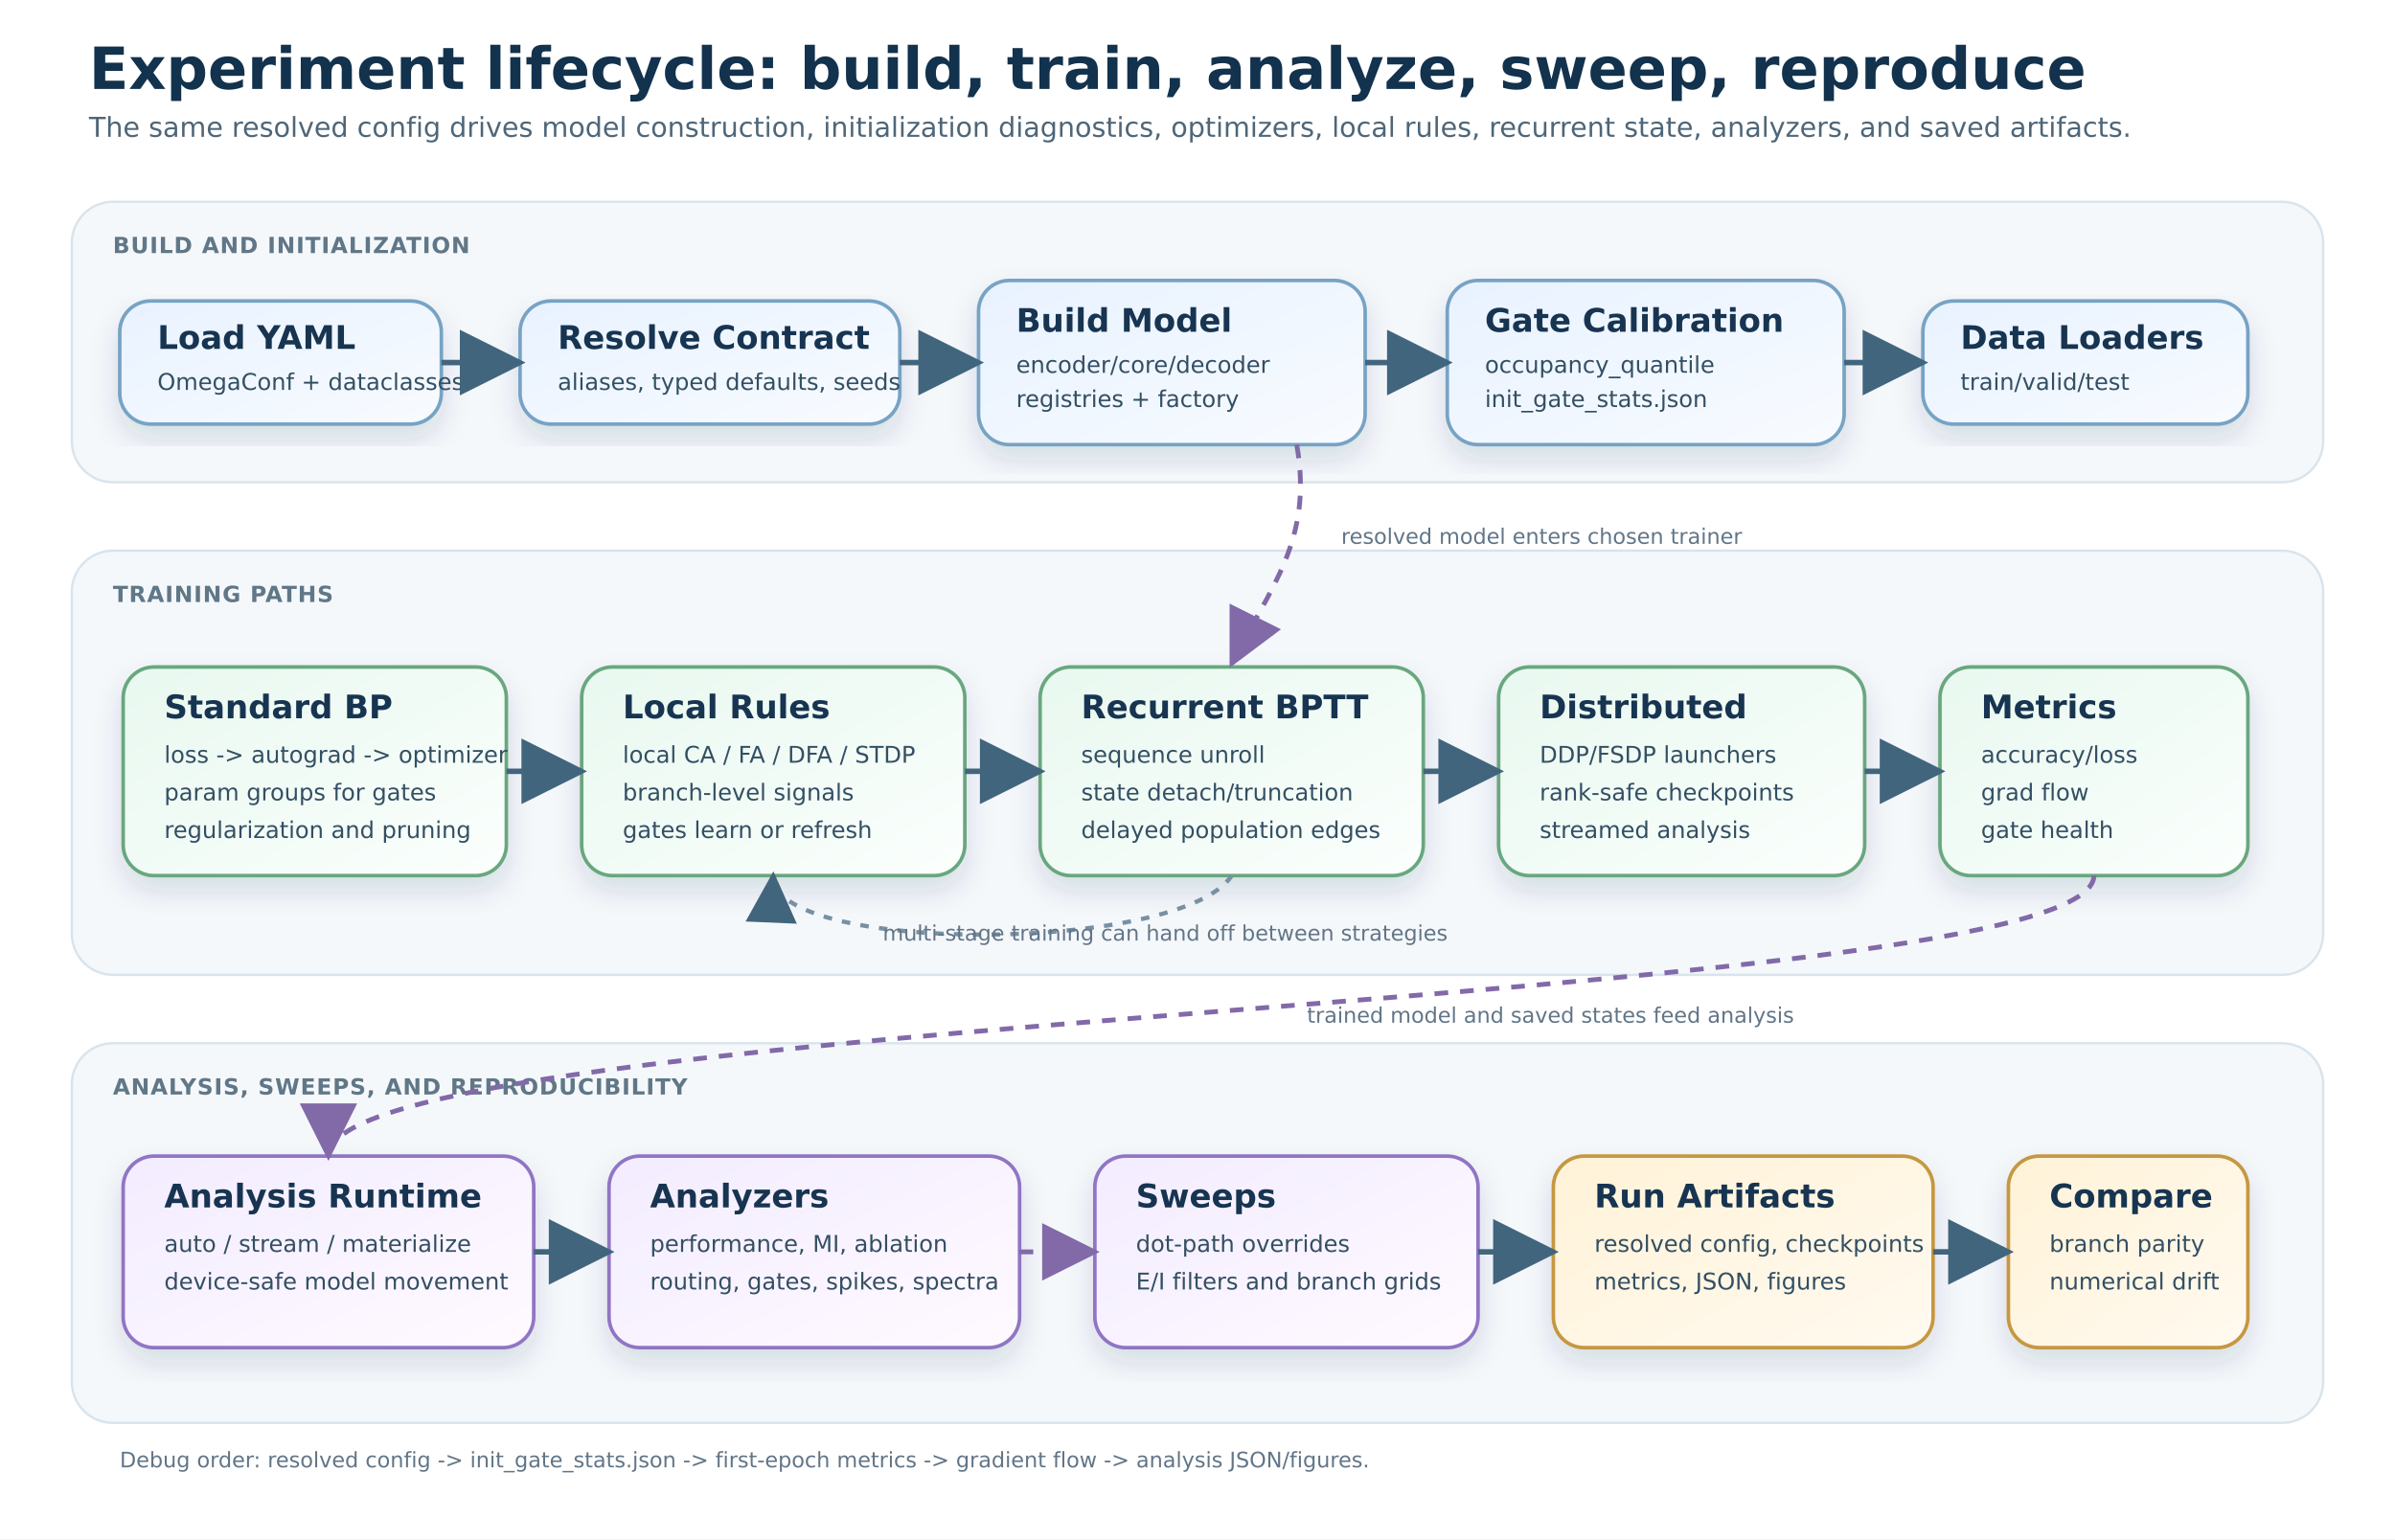
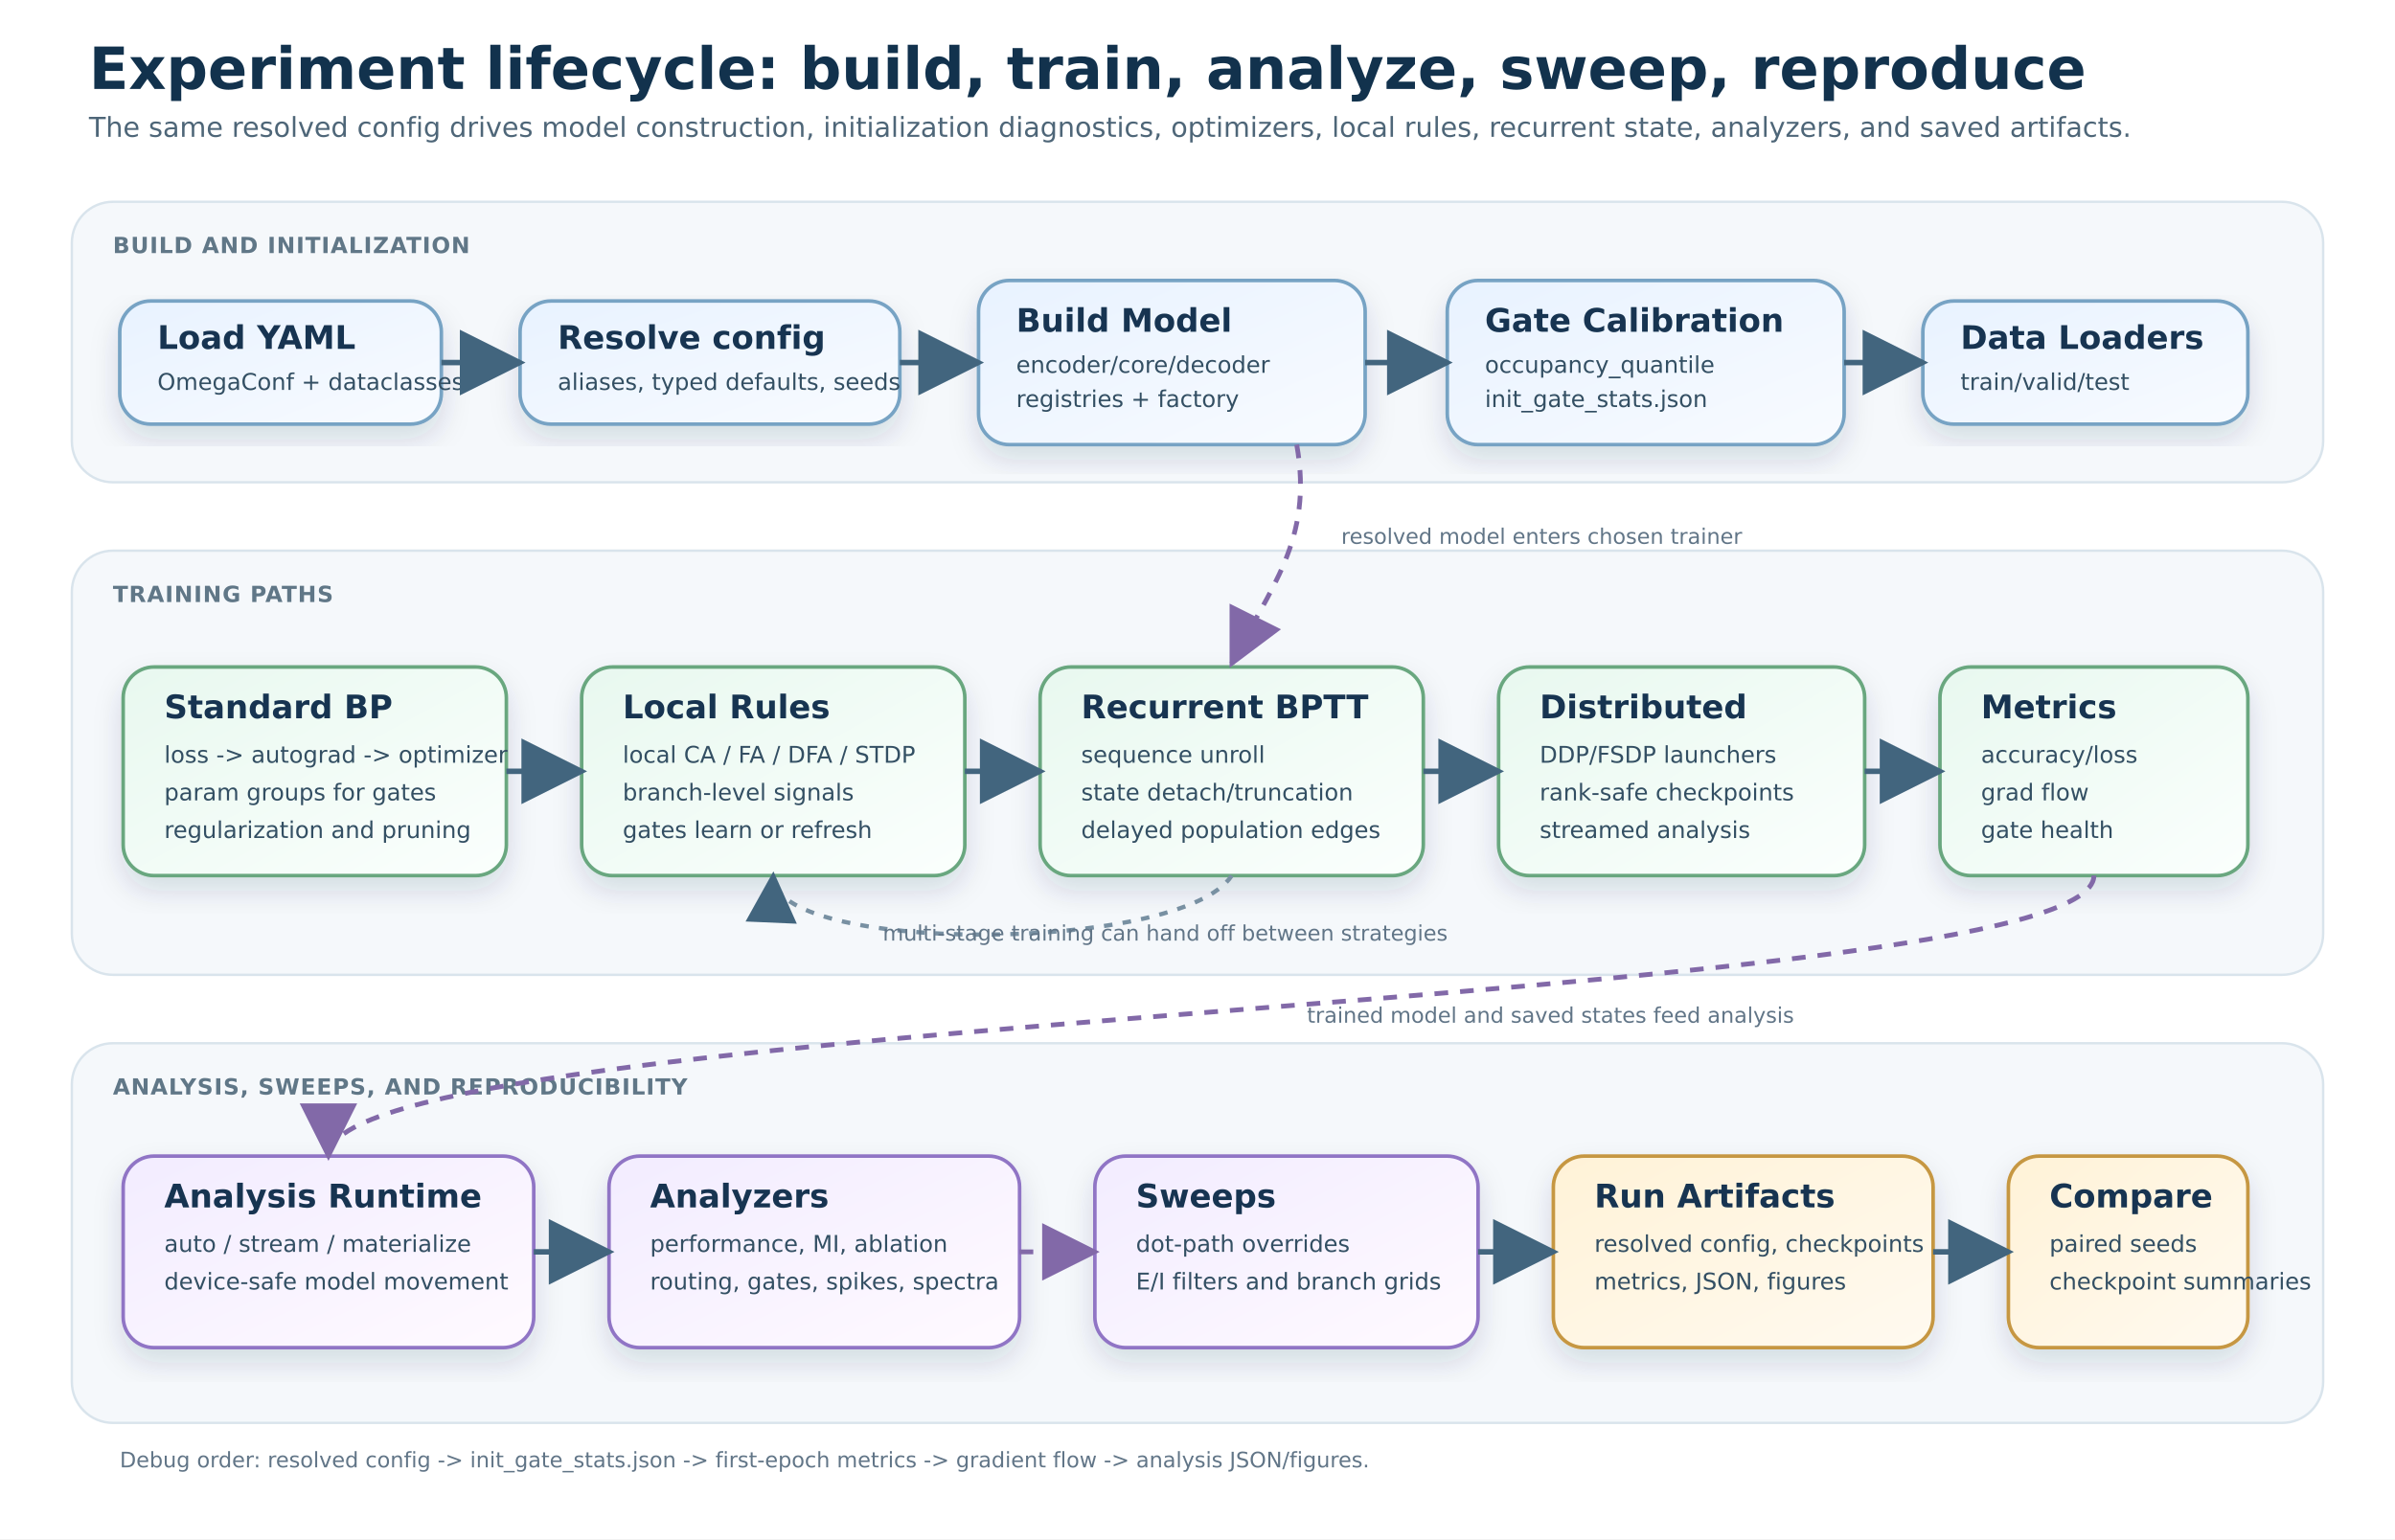
<svg xmlns="http://www.w3.org/2000/svg" width="1400" height="900" viewBox="0 0 1400 900" role="img" aria-labelledby="title desc">
  <defs>
    <linearGradient id="cfg" x1="0" y1="0" x2="1" y2="1">
      <stop offset="0%" stop-color="#e8f2ff" />
      <stop offset="100%" stop-color="#f8fbff" />
    </linearGradient>
    <linearGradient id="train" x1="0" y1="0" x2="1" y2="1">
      <stop offset="0%" stop-color="#e8f8ef" />
      <stop offset="100%" stop-color="#fbfffd" />
    </linearGradient>
    <linearGradient id="analysis" x1="0" y1="0" x2="1" y2="1">
      <stop offset="0%" stop-color="#f2ecff" />
      <stop offset="100%" stop-color="#fffaff" />
    </linearGradient>
    <linearGradient id="artifact" x1="0" y1="0" x2="1" y2="1">
      <stop offset="0%" stop-color="#fff2d7" />
      <stop offset="100%" stop-color="#fffaf0" />
    </linearGradient>
    <filter id="shadow" x="-12%" y="-16%" width="124%" height="134%">
      <feDropShadow dx="0" dy="8" stdDeviation="8" flood-color="#173451" flood-opacity="0.14" />
    </filter>
    <marker id="arrow" markerWidth="14" markerHeight="12" refX="11" refY="6" orient="auto">
      <path d="M0,0 L12,6 L0,12 z" fill="#42657e" />
    </marker>
    <marker id="arrowSoft" markerWidth="14" markerHeight="12" refX="11" refY="6" orient="auto">
      <path d="M0,0 L12,6 L0,12 z" fill="#8269a8" />
    </marker>
    <style>
      .title { font: 700 34px "DejaVu Sans", Arial, sans-serif; fill: #12324d; }
      .subtitle { font: 400 16px "DejaVu Sans", Arial, sans-serif; fill: #4e6678; }
      .box { filter: url(#shadow); stroke-width: 2.1; rx: 18; }
      .head { font: 700 19px "DejaVu Sans", Arial, sans-serif; fill: #173451; }
      .body { font: 400 13.5px "DejaVu Sans", Arial, sans-serif; fill: #334f63; }
      .small { font: 400 12.5px "DejaVu Sans", Arial, sans-serif; fill: #617587; }
      .code { font: 400 12.5px "DejaVu Sans Mono", Consolas, monospace; fill: #294b60; }
      .lane { fill: #f5f8fb; stroke: #d9e4ec; stroke-width: 1.4; rx: 24; }
      .label { font: 700 13px "DejaVu Sans", Arial, sans-serif; fill: #607787; letter-spacing: .04em; }
      .arrow { stroke: #42657e; stroke-width: 3.2; fill: none; marker-end: url(#arrow); }
      .softArrow { stroke: #8269a8; stroke-width: 2.8; stroke-dasharray: 8 7; fill: none; marker-end: url(#arrowSoft); }
      .loop { stroke: #7890a2; stroke-width: 2.5; stroke-dasharray: 5 6; fill: none; marker-end: url(#arrow); }
    </style>
  </defs>
  <rect width="1400" height="900" fill="#ffffff" />
  <text class="title" x="52" y="52">Experiment lifecycle: build, train, analyze, sweep, reproduce</text>
  <text class="subtitle" x="52" y="80">The same resolved config drives model construction, initialization diagnostics, optimizers, local rules, recurrent state, analyzers, and saved artifacts.</text>
  <rect class="lane" x="42" y="118" width="1316" height="164" />
  <text class="label" x="66" y="148">BUILD AND INITIALIZATION</text>
  <rect class="box" x="70" y="176" width="188" height="72" fill="url(#cfg)" stroke="#77a3c4" />
  <text class="head" x="92" y="204">Load YAML</text>
  <text class="body" x="92" y="228">OmegaConf + dataclasses</text>
  <rect class="box" x="304" y="176" width="222" height="72" fill="url(#cfg)" stroke="#77a3c4" />
-   <text class="head" x="326" y="204">Resolve Contract</text>
+   <text class="head" x="326" y="204">Resolve config</text>
  <text class="body" x="326" y="228">aliases, typed defaults, seeds</text>
  <rect class="box" x="572" y="164" width="226" height="96" fill="url(#cfg)" stroke="#77a3c4" />
  <text class="head" x="594" y="194">Build Model</text>
  <text class="body" x="594" y="218">encoder/core/decoder</text>
  <text class="body" x="594" y="238">registries + factory</text>
  <rect class="box" x="846" y="164" width="232" height="96" fill="url(#cfg)" stroke="#77a3c4" />
  <text class="head" x="868" y="194">Gate Calibration</text>
  <text class="body" x="868" y="218">occupancy_quantile</text>
  <text class="body" x="868" y="238">init_gate_stats.json</text>
  <rect class="box" x="1124" y="176" width="190" height="72" fill="url(#cfg)" stroke="#77a3c4" />
  <text class="head" x="1146" y="204">Data Loaders</text>
  <text class="body" x="1146" y="228">train/valid/test</text>
  <path class="arrow" d="M258,212 L304,212" />
  <path class="arrow" d="M526,212 L572,212" />
  <path class="arrow" d="M798,212 L846,212" />
  <path class="arrow" d="M1078,212 L1124,212" />
  <rect class="lane" x="42" y="322" width="1316" height="248" />
  <text class="label" x="66" y="352">TRAINING PATHS</text>
  <rect class="box" x="72" y="390" width="224" height="122" fill="url(#train)" stroke="#69a77f" />
  <text class="head" x="96" y="420">Standard BP</text>
  <text class="body" x="96" y="446">loss -&gt; autograd -&gt; optimizer</text>
  <text class="body" x="96" y="468">param groups for gates</text>
  <text class="body" x="96" y="490">regularization and pruning</text>
  <rect class="box" x="340" y="390" width="224" height="122" fill="url(#train)" stroke="#69a77f" />
  <text class="head" x="364" y="420">Local Rules</text>
  <text class="body" x="364" y="446">local CA / FA / DFA / STDP</text>
  <text class="body" x="364" y="468">branch-level signals</text>
  <text class="body" x="364" y="490">gates learn or refresh</text>
  <rect class="box" x="608" y="390" width="224" height="122" fill="url(#train)" stroke="#69a77f" />
  <text class="head" x="632" y="420">Recurrent BPTT</text>
  <text class="body" x="632" y="446">sequence unroll</text>
  <text class="body" x="632" y="468">state detach/truncation</text>
  <text class="body" x="632" y="490">delayed population edges</text>
  <rect class="box" x="876" y="390" width="214" height="122" fill="url(#train)" stroke="#69a77f" />
  <text class="head" x="900" y="420">Distributed</text>
  <text class="body" x="900" y="446">DDP/FSDP launchers</text>
  <text class="body" x="900" y="468">rank-safe checkpoints</text>
  <text class="body" x="900" y="490">streamed analysis</text>
  <rect class="box" x="1134" y="390" width="180" height="122" fill="url(#train)" stroke="#69a77f" />
  <text class="head" x="1158" y="420">Metrics</text>
  <text class="body" x="1158" y="446">accuracy/loss</text>
  <text class="body" x="1158" y="468">grad flow</text>
  <text class="body" x="1158" y="490">gate health</text>
  <path class="arrow" d="M296,451 L340,451" />
  <path class="arrow" d="M564,451 L608,451" />
  <path class="arrow" d="M832,451 L876,451" />
  <path class="arrow" d="M1090,451 L1134,451" />
  <path class="loop" d="M720,512 C690,558 450,558 452,512" />
  <text class="small" x="516" y="550">multi-stage training can hand off between strategies</text>
  <rect class="lane" x="42" y="610" width="1316" height="222" />
  <text class="label" x="66" y="640">ANALYSIS, SWEEPS, AND REPRODUCIBILITY</text>
  <rect class="box" x="72" y="676" width="240" height="112" fill="url(#analysis)" stroke="#9075c5" />
  <text class="head" x="96" y="706">Analysis Runtime</text>
  <text class="body" x="96" y="732">auto / stream / materialize</text>
  <text class="body" x="96" y="754">device-safe model movement</text>
  <rect class="box" x="356" y="676" width="240" height="112" fill="url(#analysis)" stroke="#9075c5" />
  <text class="head" x="380" y="706">Analyzers</text>
  <text class="body" x="380" y="732">performance, MI, ablation</text>
  <text class="body" x="380" y="754">routing, gates, spikes, spectra</text>
  <rect class="box" x="640" y="676" width="224" height="112" fill="url(#analysis)" stroke="#9075c5" />
  <text class="head" x="664" y="706">Sweeps</text>
  <text class="body" x="664" y="732">dot-path overrides</text>
  <text class="body" x="664" y="754">E/I filters and branch grids</text>
  <rect class="box" x="908" y="676" width="222" height="112" fill="url(#artifact)" stroke="#c69742" />
  <text class="head" x="932" y="706">Run Artifacts</text>
  <text class="body" x="932" y="732">resolved config, checkpoints</text>
  <text class="body" x="932" y="754">metrics, JSON, figures</text>
  <rect class="box" x="1174" y="676" width="140" height="112" fill="url(#artifact)" stroke="#c69742" />
  <text class="head" x="1198" y="706">Compare</text>
-   <text class="body" x="1198" y="732">branch parity</text>
-   <text class="body" x="1198" y="754">numerical drift</text>
+   <text class="body" x="1198" y="732">paired seeds</text>
+   <text class="body" x="1198" y="754">checkpoint summaries</text>
  <path class="arrow" d="M312,732 L356,732" />
  <path class="softArrow" d="M596,732 L640,732" />
  <path class="arrow" d="M864,732 L908,732" />
  <path class="arrow" d="M1130,732 L1174,732" />
  <path class="softArrow" d="M758,260 C768,316 742,344 720,388" />
  <text class="small" x="784" y="318">resolved model enters chosen trainer</text>
  <path class="softArrow" d="M1224,512 C1224,590 192,592 192,676" />
  <text class="small" x="764" y="598">trained model and saved states feed analysis</text>
  <text class="small" x="70" y="858">Debug order: resolved config -&gt; init_gate_stats.json -&gt; first-epoch metrics -&gt; gradient flow -&gt; analysis JSON/figures.</text>
</svg>
